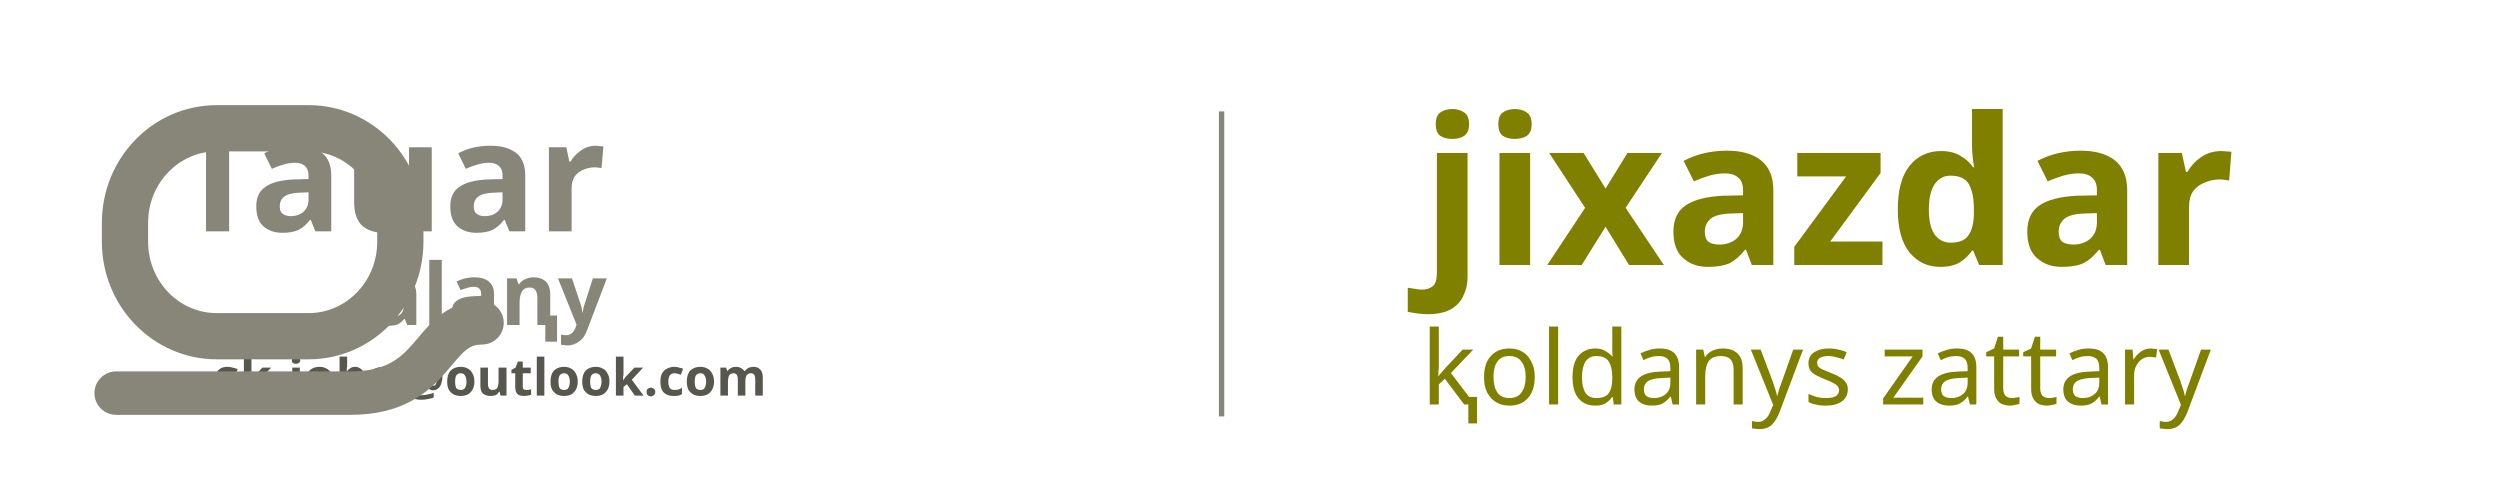
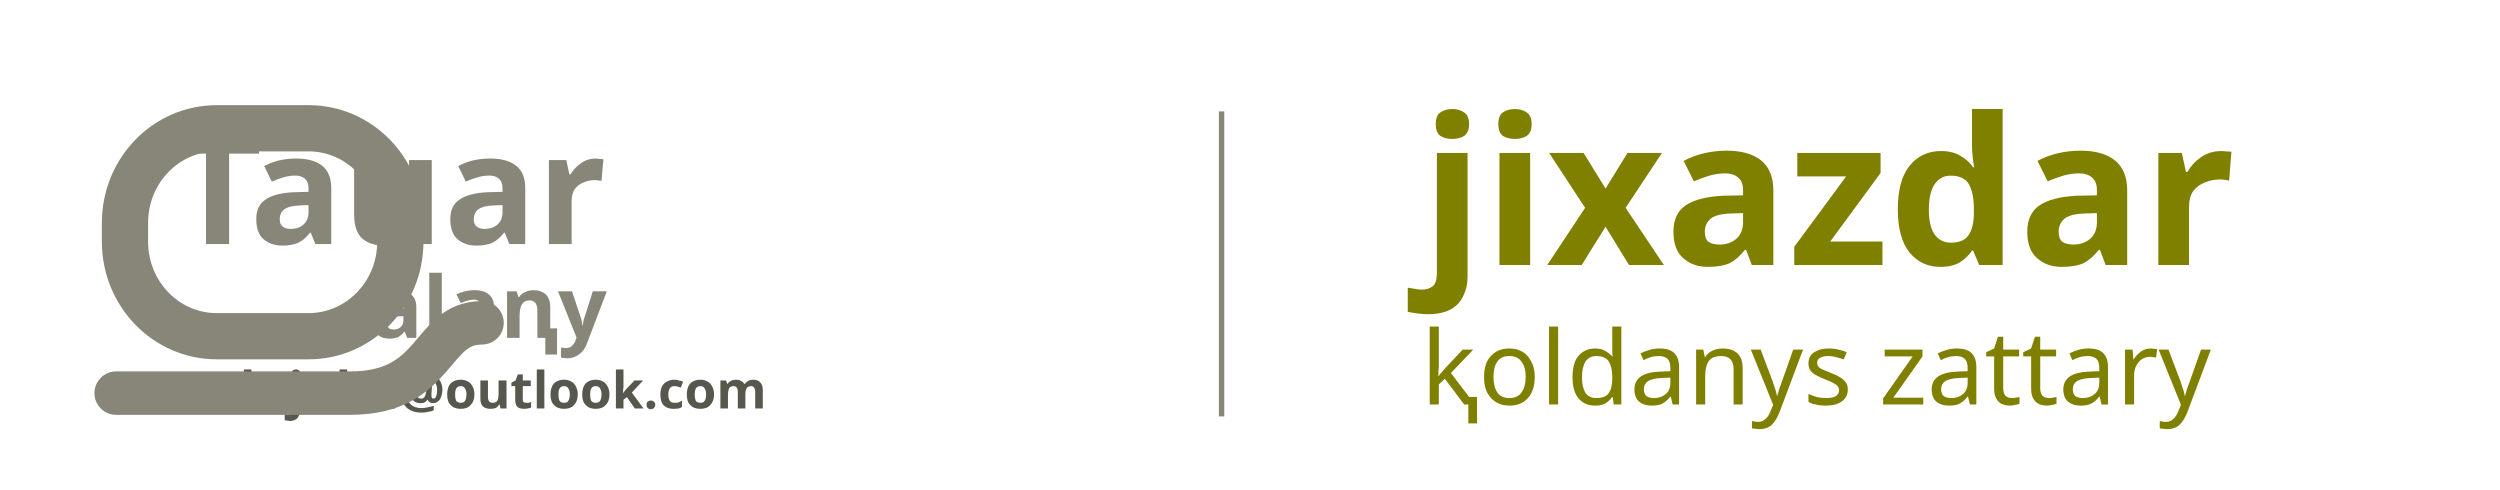
<svg xmlns="http://www.w3.org/2000/svg" width="390" height="76.358" viewBox="0 0 103.188 20.203" version="1.1" id="svg4436">
  <defs id="defs4433">
    <style type="text/css" id="style4624">
    .str0 {stroke:#6B470F;stroke-width:341.67;stroke-miterlimit:22.926}
    .fil0 {fill:none}
    .fil1 {fill:#6B470F}
   </style>
  </defs>
  <g id="layer1">
    <rect style="display:inline;fill:none;fill-opacity:1;stroke:none;stroke-width:1.487;stroke-miterlimit:4;stroke-dasharray:none;stroke-opacity:1" id="rect154481" width="121.444" height="20.203" x="0.234" y="0.234" />
-     <text xml:space="preserve" style="font-style:normal;font-variant:normal;font-weight:normal;font-stretch:normal;font-size:12.7px;line-height:0;font-family:sans-serif;-inkscape-font-specification:sans-serif;display:inline;fill:#878678;fill-opacity:1;stroke:none;stroke-width:1.058;stroke-miterlimit:4;stroke-dasharray:none" x="48.151" y="9.544" id="text2286">
-       <tspan style="font-style:normal;font-variant:normal;font-weight:bold;font-stretch:normal;font-size:6.35px;line-height:0.7;font-family:sans-serif;-inkscape-font-specification:'sans-serif Bold';text-align:end;text-anchor:end;fill:#878678;fill-opacity:1;stroke-width:1.058;stroke-miterlimit:4;stroke-dasharray:none" id="tspan4470" x="48.151" y="9.544">Tauar</tspan>
-       <tspan style="font-style:normal;font-variant:normal;font-weight:bold;font-stretch:normal;font-size:3.528px;line-height:0.3;font-family:sans-serif;-inkscape-font-specification:'sans-serif Bold';text-align:end;text-anchor:end;fill:#878678;fill-opacity:1;stroke-width:1.058;stroke-miterlimit:4;stroke-dasharray:none" id="tspan6816" x="48.151" y="13.416">alaꞑy</tspan>
-       <tspan x="48.151" y="16.328" style="font-style:normal;font-variant:normal;font-weight:bold;font-stretch:normal;font-size:2.117px;line-height:0.3;font-family:sans-serif;-inkscape-font-specification:'sans-serif Bold';text-align:end;text-anchor:end;opacity:0.216;fill:#57574d;fill-opacity:1;stroke-width:1.058;stroke-miterlimit:4;stroke-dasharray:none" id="tspan2257">sk-joba@outlook.com</tspan>
+     <text xml:space="preserve" style="font-style:normal;font-variant:normal;font-weight:normal;font-stretch:normal;font-size:12.7px;line-height:0;font-family:sans-serif;-inkscape-font-specification:sans-serif;display:inline;fill:#878678;fill-opacity:1;stroke:none;stroke-width:1.058;stroke-miterlimit:4;stroke-dasharray:none" x="48.151" y="10.073" id="text2286">
+       <tspan style="font-style:normal;font-variant:normal;font-weight:bold;font-stretch:normal;font-size:6.35px;line-height:0.7;font-family:sans-serif;-inkscape-font-specification:'sans-serif Bold';text-align:end;text-anchor:end;fill:#878678;fill-opacity:1;stroke-width:1.058;stroke-miterlimit:4;stroke-dasharray:none" id="tspan4470" x="48.151" y="10.073">Tauar</tspan>
+       <tspan style="font-style:normal;font-variant:normal;font-weight:bold;font-stretch:normal;font-size:3.528px;line-height:0.3;font-family:sans-serif;-inkscape-font-specification:'sans-serif Bold';text-align:end;text-anchor:end;fill:#878678;fill-opacity:1;stroke-width:1.058;stroke-miterlimit:4;stroke-dasharray:none" id="tspan6816" x="48.151" y="13.945">alaꞑy</tspan>
+       <tspan x="48.151" y="16.857" style="font-style:normal;font-variant:normal;font-weight:bold;font-stretch:normal;font-size:2.117px;line-height:0.3;font-family:sans-serif;-inkscape-font-specification:'sans-serif Bold';text-align:end;text-anchor:end;opacity:0.216;fill:#57574d;fill-opacity:1;stroke-width:1.058;stroke-miterlimit:4;stroke-dasharray:none" id="tspan2257">sk-joba@outlook.com</tspan>
    </text>
    <g id="Layer1063-5" transform="matrix(0.2645833,0,0,0.2645833,29.53372,-60.20745)">
      <path d="m 95.111,341.114 v 9.6 h 9.6 v -9.6 z" style="fill:#6b470f;fill-rule:evenodd;stroke:#ffcb00;stroke-width:0.567;stroke-linecap:butt;stroke-linejoin:miter;stroke-dasharray:none" id="path1115-0" />
      <path d="m 95.111,328.514 v 9.6 h 9.6 v -9.6 z" style="fill:#c6b93a;fill-rule:evenodd;stroke:#ffec00;stroke-width:0.567;stroke-linecap:butt;stroke-linejoin:miter;stroke-dasharray:none" id="path1117-8" />
      <path d="m 95.111,365.998 v 9.6 h 9.6 v -9.6 z" style="fill:#b1ad81;fill-rule:evenodd;stroke:#ffcb00;stroke-width:0.567;stroke-linecap:butt;stroke-linejoin:miter;stroke-dasharray:none" id="path1119-0" />
      <path d="m 95.111,353.665 v 9.6 h 9.6 v -9.6 z" style="fill:#878678;fill-rule:evenodd;stroke:#ffcb00;stroke-width:0.567;stroke-linecap:butt;stroke-linejoin:miter;stroke-dasharray:none" id="path1121-4" />
      <path d="m 95.007,316.666 v 9.6 h 9.6 v -9.6 z" style="fill:#57574d;fill-rule:evenodd;stroke:#ffcb00;stroke-width:0.567;stroke-linecap:butt;stroke-linejoin:miter;stroke-dasharray:none" id="path1123-1" />
    </g>
    <text xml:space="preserve" style="font-style:normal;font-variant:normal;font-weight:normal;font-stretch:normal;font-size:12.7px;line-height:0;font-family:sans-serif;-inkscape-font-specification:sans-serif;display:inline;fill:#878678;fill-opacity:1;stroke:none;stroke-width:1.058;stroke-miterlimit:4;stroke-dasharray:none" x="58.653" y="10.939" id="text2286-8">
      <tspan style="font-style:normal;font-variant:normal;font-weight:bold;font-stretch:normal;font-size:8.467px;line-height:1.1;font-family:sans-serif;-inkscape-font-specification:'sans-serif Bold';fill:#808000;fill-opacity:1;stroke-width:1.058;stroke-miterlimit:4;stroke-dasharray:none" id="tspan58535" x="58.653" y="10.939">jixazdar</tspan>
      <tspan x="58.653" y="16.696" style="font-style:normal;font-variant:normal;font-weight:normal;font-stretch:normal;font-size:4.233px;line-height:0.3;font-family:sans-serif;-inkscape-font-specification:sans-serif;fill:#808000;fill-opacity:1;stroke-width:1.058;stroke-miterlimit:4;stroke-dasharray:none" id="tspan73232-0">ⱪoldanys zattary</tspan>
    </text>
    <path style="fill:none;stroke:#878678;stroke-width:0.222px;stroke-linecap:butt;stroke-linejoin:miter;stroke-opacity:1" d="m 50.421,4.597 c 0,12.459 0,12.589 0,12.589" id="path111900" />
    <g id="g856" transform="translate(0,0.5291667)">
      <path style="display:inline;opacity:1;fill:none;stroke:#878678;stroke-width:1.793;stroke-linecap:round;stroke-linejoin:miter;stroke-miterlimit:4;stroke-dasharray:none;stroke-opacity:1" d="m 4.794,15.697 h 9.662 c 3.634,0 3.269,-2.902 5.44,-2.902" id="path5828-3-04" />
      <rect style="display:inline;fill:none;fill-rule:evenodd;stroke:#878678;stroke-width:1.908;stroke-linecap:round;stroke-miterlimit:4;stroke-dasharray:none;stroke-opacity:1" id="rect15340" width="11.365" height="8.583" x="5.159" y="4.765" ry="3.899" rx="3.785" />
    </g>
  </g>
</svg>
